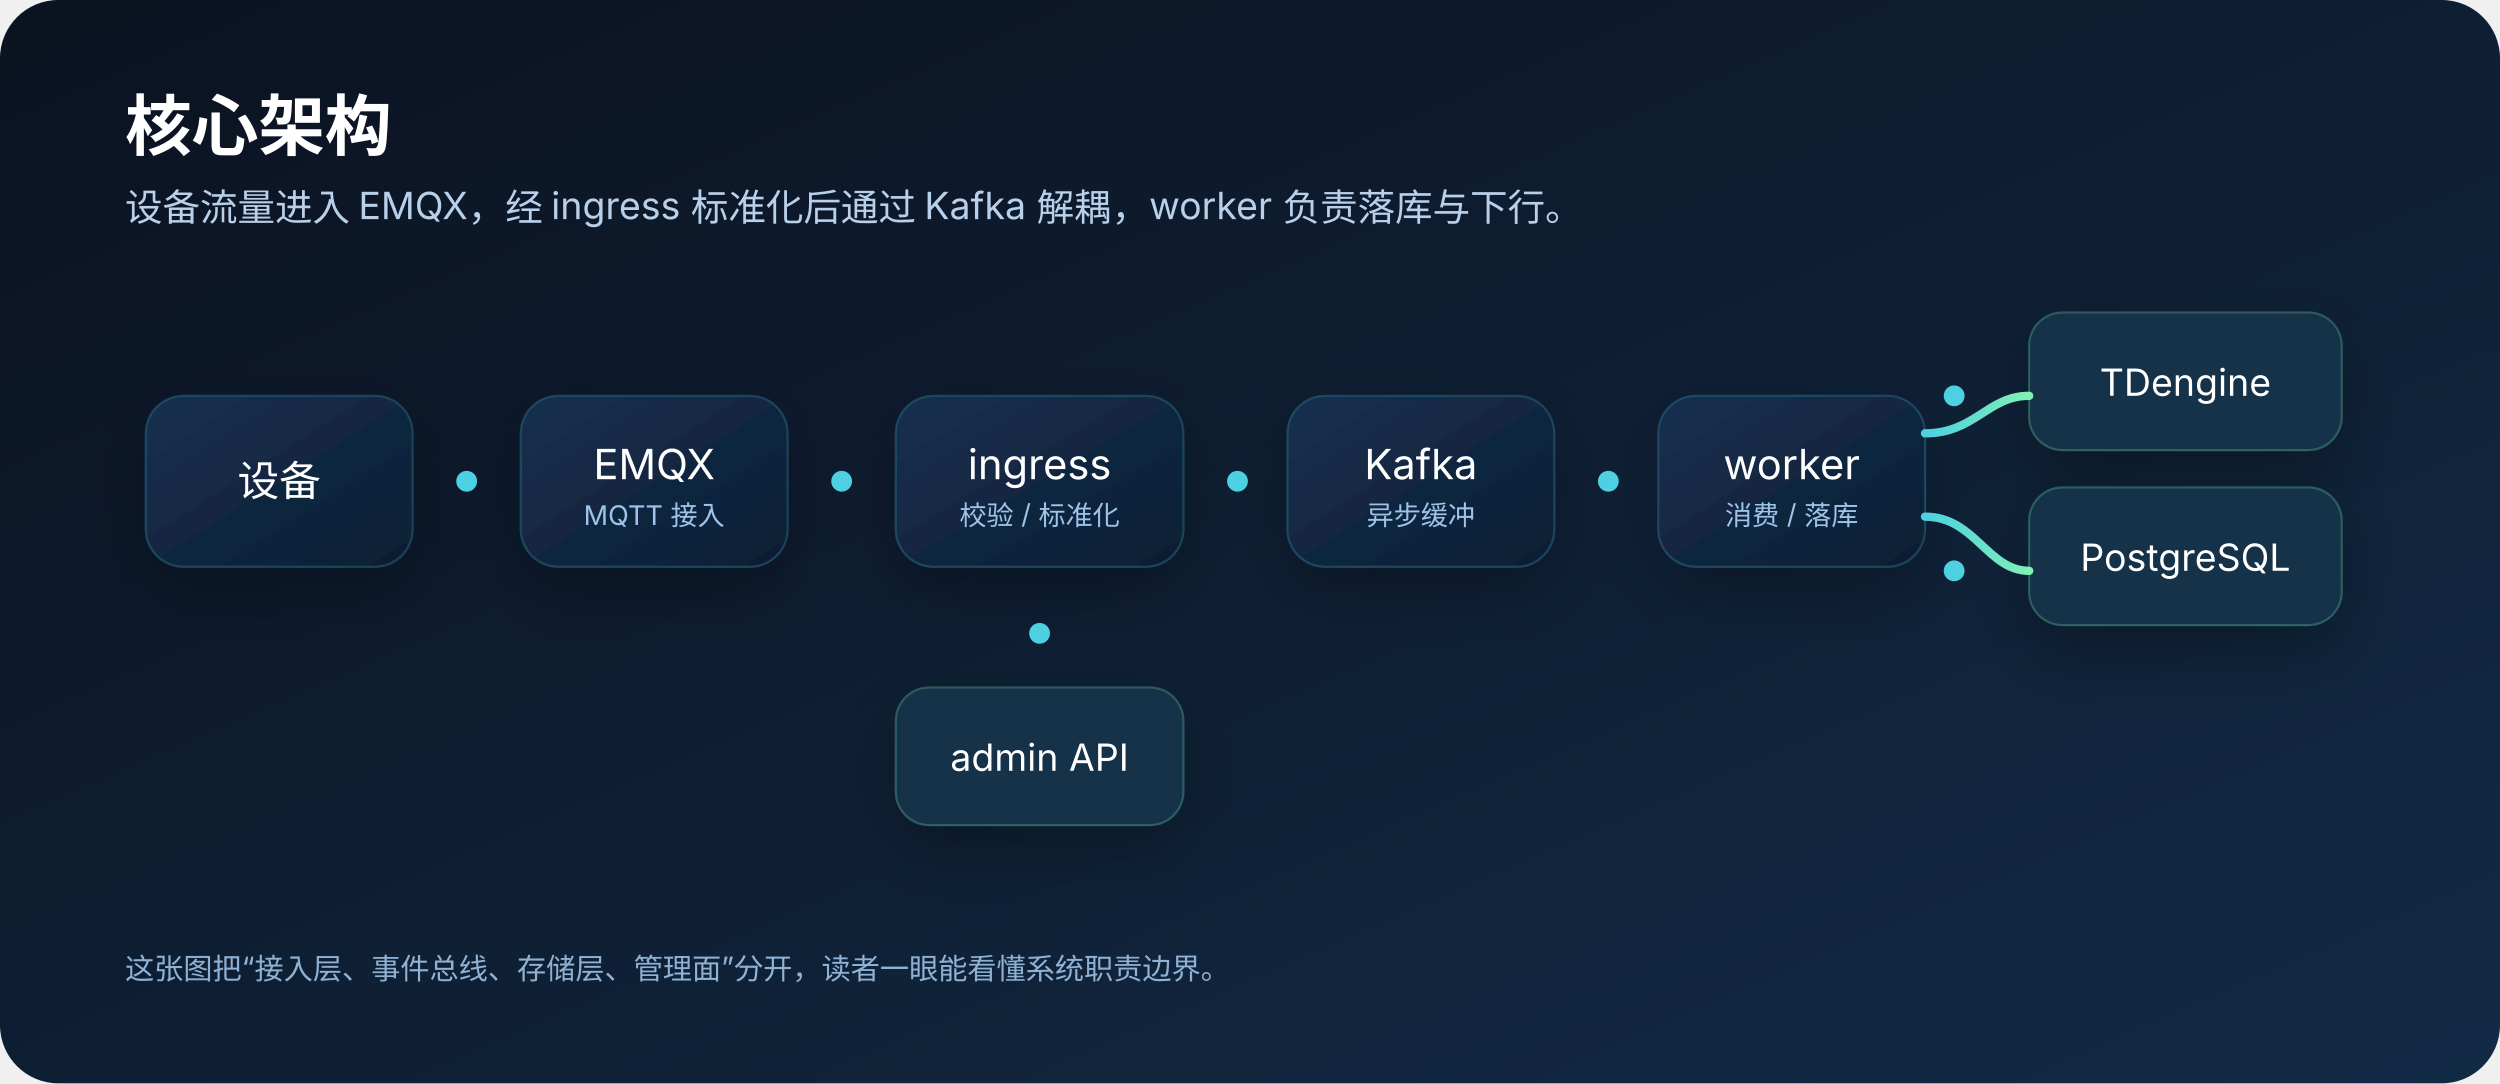
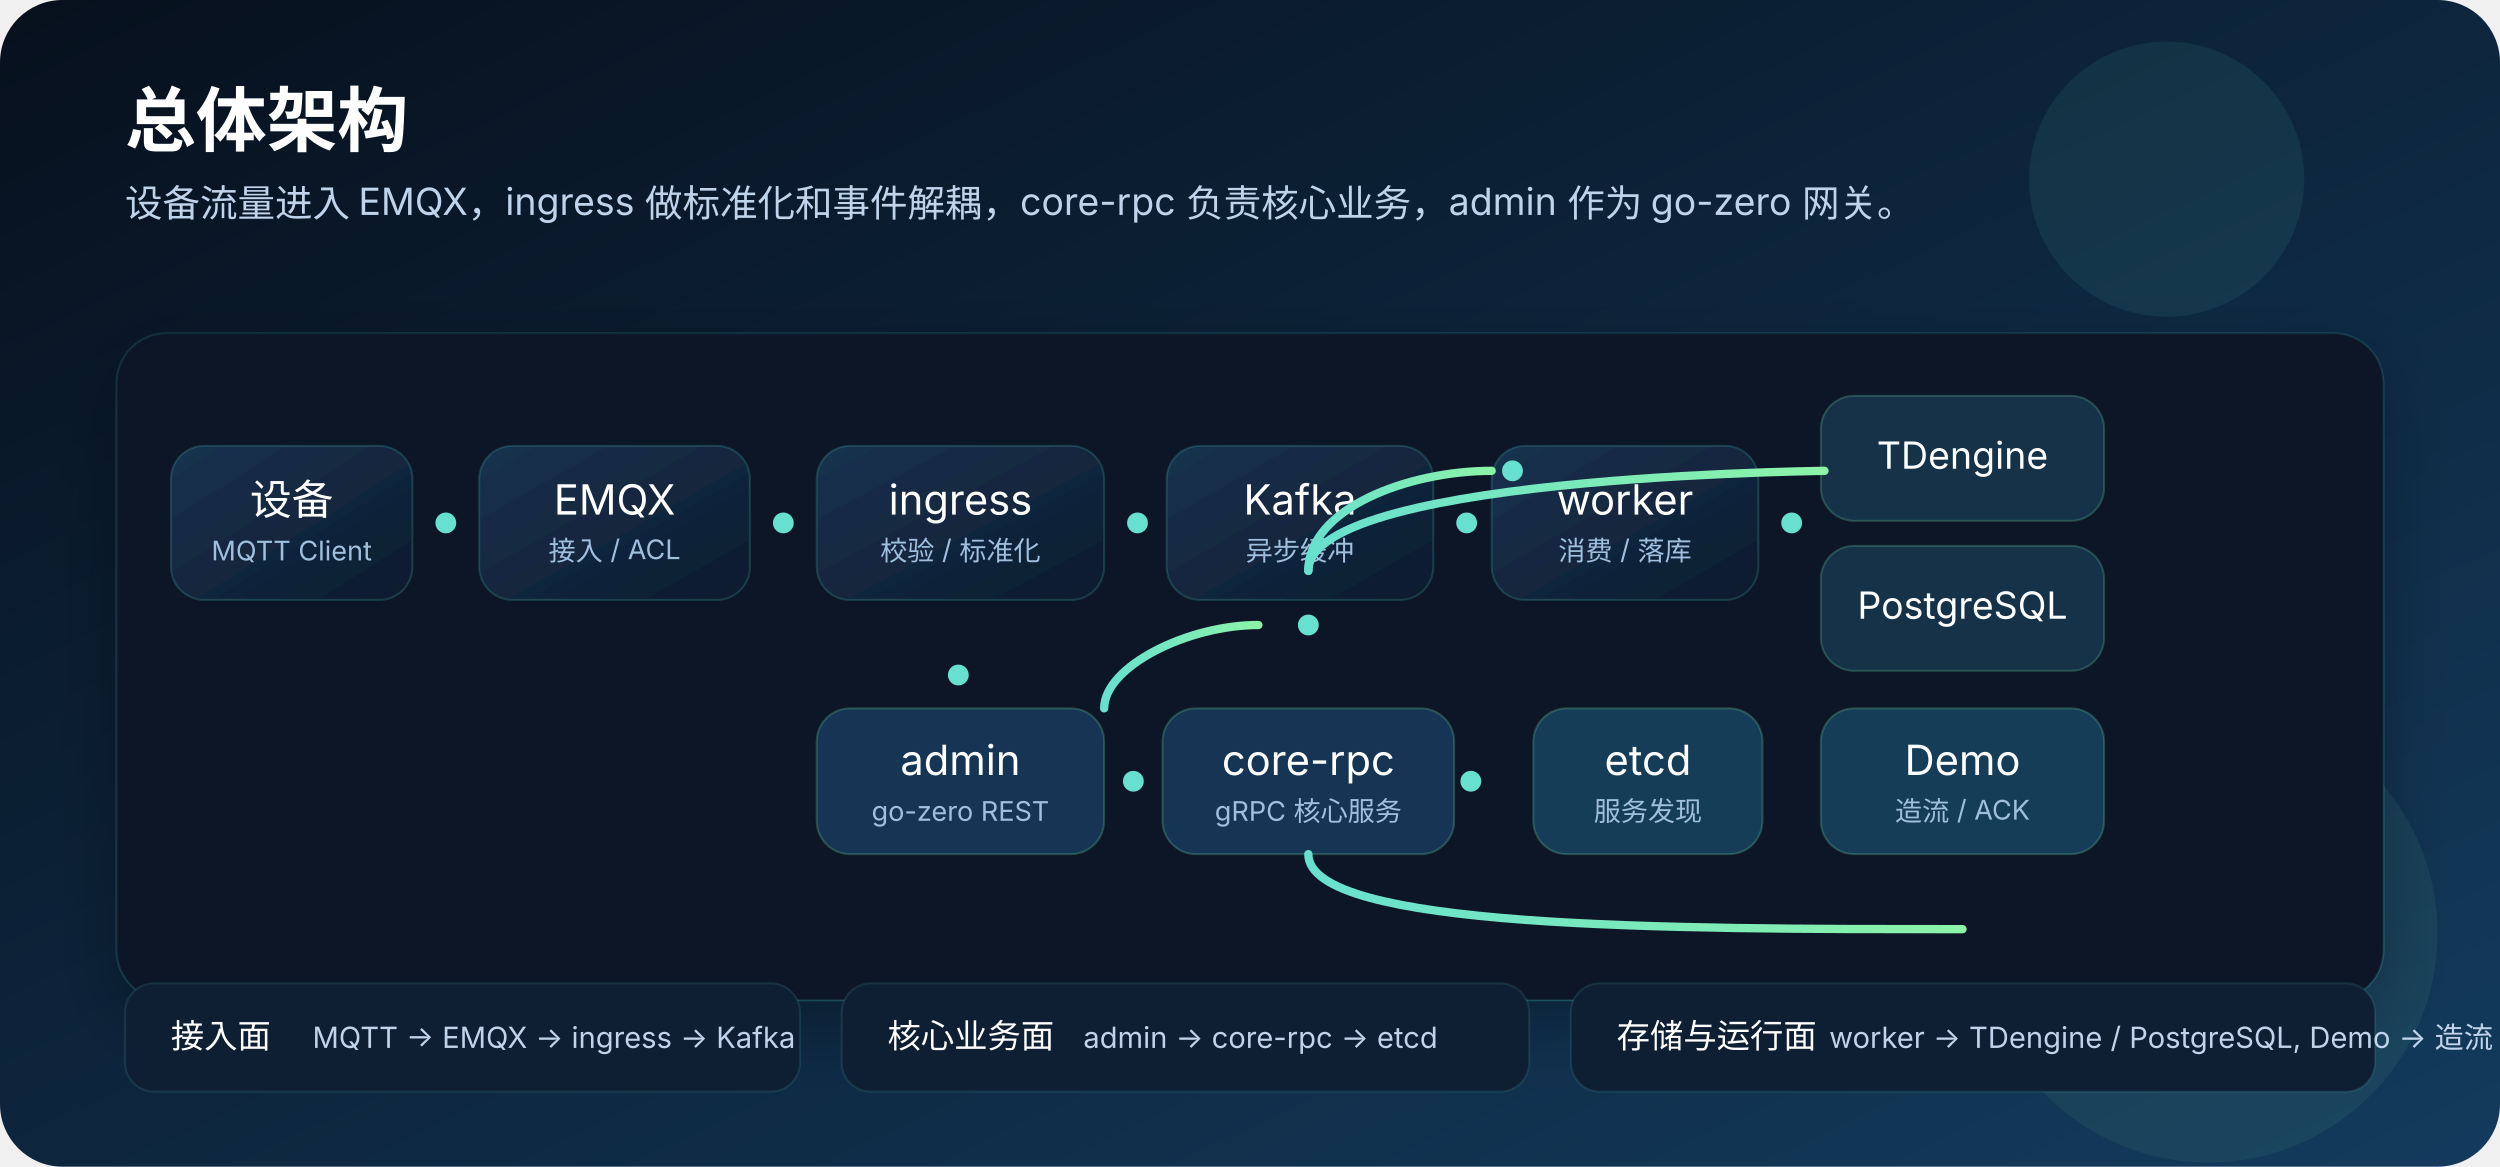
- <svg xmlns="http://www.w3.org/2000/svg" width="1200" height="520" viewBox="0 0 1200 520" role="img" aria-labelledby="title desc">
+ <svg xmlns="http://www.w3.org/2000/svg" width="1200" height="560" viewBox="0 0 1200 560" role="img" aria-labelledby="title desc">
  <defs>
    <linearGradient id="bg2" x1="0" y1="0" x2="1" y2="1">
-       <stop offset="0%" stop-color="#0b1220" />
-       <stop offset="100%" stop-color="#122b46" />
+       <stop offset="0%" stop-color="#07101d" />
+       <stop offset="100%" stop-color="#133b5d" />
    </linearGradient>
    <linearGradient id="card" x1="0" y1="0" x2="1" y2="1">
-       <stop offset="0%" stop-color="#16304f" />
-       <stop offset="100%" stop-color="#0d1e33" />
+       <stop offset="0%" stop-color="#17324f" />
+       <stop offset="100%" stop-color="#0d1b2d" />
    </linearGradient>
    <linearGradient id="line" x1="0" y1="0" x2="1" y2="0">
-       <stop offset="0%" stop-color="#4dd0e1" />
-       <stop offset="100%" stop-color="#80f0b5" />
+       <stop offset="0%" stop-color="#68e0cf" />
+       <stop offset="100%" stop-color="#8cf3a8" />
    </linearGradient>
    <filter id="shadow2" x="-20%" y="-20%" width="140%" height="140%">
-       <feDropShadow dx="0" dy="12" stdDeviation="16" flood-color="#000" flood-opacity="0.30" />
+       <feDropShadow dx="0" dy="12" stdDeviation="16" flood-color="#000" flood-opacity="0.28" />
    </filter>
  </defs>
-   <rect width="1200" height="520" rx="28" fill="url(#bg2)" />
-   <text x="60" y="72" fill="#ffffff" font-size="32" font-family="Inter, system-ui, -apple-system, Segoe UI, sans-serif" font-weight="700">核心架构</text>
-   <text x="60" y="106" fill="#b9d0ea" font-size="18" font-family="Inter, system-ui, -apple-system, Segoe UI, sans-serif">设备流量进入 EMQX，经 ingress 标准化后通过 Kafka 解耦，worker 负责落库与下行。</text>
+   <rect width="1200" height="560" rx="30" fill="url(#bg2)" />
+   <circle cx="1040" cy="86" r="66" fill="#68e0cf" opacity="0.08" />
+   <circle cx="1060" cy="448" r="110" fill="#8cf3a8" opacity="0.07" />
+   <text x="60" y="70" fill="#ffffff" font-size="34" font-family="Inter, system-ui, -apple-system, Segoe UI, sans-serif" font-weight="800">
+     总体架构
+   </text>
+   <text x="60" y="104" fill="#bfd3ea" font-size="18" font-family="Inter, system-ui, -apple-system, Segoe UI, sans-serif">
+     设备流量进入 EMQX，ingress 做标准化和事件解耦，core-rpc 负责核心业务，admin 作为 go-zero 网关。
+   </text>
  <g filter="url(#shadow2)" font-family="Inter, system-ui, -apple-system, Segoe UI, sans-serif" text-anchor="middle">
-     <rect x="70" y="190" width="128" height="82" rx="18" fill="url(#card)" stroke="#4dd0e1" stroke-opacity="0.20" />
-     <text x="134" y="238" fill="#ffffff" font-size="20">设备</text>
-     <rect x="250" y="190" width="128" height="82" rx="18" fill="url(#card)" stroke="#4dd0e1" stroke-opacity="0.20" />
-     <text x="314" y="230" fill="#ffffff" font-size="20">EMQX</text>
-     <text x="314" y="252" fill="#9ec3e8" font-size="13">MQTT 接入</text>
-     <rect x="430" y="190" width="138" height="82" rx="18" fill="url(#card)" stroke="#4dd0e1" stroke-opacity="0.20" />
-     <text x="499" y="230" fill="#ffffff" font-size="20">ingress</text>
-     <text x="499" y="252" fill="#9ec3e8" font-size="13">校验 / 标准化</text>
-     <rect x="618" y="190" width="128" height="82" rx="18" fill="url(#card)" stroke="#4dd0e1" stroke-opacity="0.20" />
-     <text x="682" y="230" fill="#ffffff" font-size="20">Kafka</text>
-     <text x="682" y="252" fill="#9ec3e8" font-size="13">异步缓冲</text>
-     <rect x="796" y="190" width="128" height="82" rx="18" fill="url(#card)" stroke="#4dd0e1" stroke-opacity="0.20" />
-     <text x="860" y="230" fill="#ffffff" font-size="20">worker</text>
-     <text x="860" y="252" fill="#9ec3e8" font-size="13">消费 / 落库</text>
-     <rect x="974" y="150" width="150" height="66" rx="16" fill="#12304a" stroke="#80f0b5" stroke-opacity="0.25" />
-     <text x="1049" y="190" fill="#ffffff" font-size="18">TDengine</text>
-     <rect x="974" y="234" width="150" height="66" rx="16" fill="#12304a" stroke="#80f0b5" stroke-opacity="0.25" />
-     <text x="1049" y="274" fill="#ffffff" font-size="18">PostgreSQL</text>
-     <rect x="430" y="330" width="138" height="66" rx="16" fill="#12304a" stroke="#80f0b5" stroke-opacity="0.25" />
-     <text x="499" y="370" fill="#ffffff" font-size="18">admin API</text>
+     <rect x="56" y="160" width="1088" height="320" rx="24" fill="#081425" stroke="#68e0cf" stroke-opacity="0.12" />
+     <rect x="82" y="214" width="116" height="74" rx="16" fill="url(#card)" stroke="#68e0cf" stroke-opacity="0.18" />
+     <text x="140" y="247" fill="#ffffff" font-size="20">设备</text>
+     <text x="140" y="269" fill="#9fbfdd" font-size="13">MQTT Client</text>
+     <rect x="230" y="214" width="130" height="74" rx="16" fill="url(#card)" stroke="#68e0cf" stroke-opacity="0.18" />
+     <text x="295" y="247" fill="#ffffff" font-size="20">EMQX</text>
+     <text x="295" y="269" fill="#9fbfdd" font-size="13">接入 / ACL</text>
+     <rect x="392" y="214" width="138" height="74" rx="16" fill="url(#card)" stroke="#68e0cf" stroke-opacity="0.18" />
+     <text x="461" y="247" fill="#ffffff" font-size="20">ingress</text>
+     <text x="461" y="269" fill="#9fbfdd" font-size="13">校验 / 标准化</text>
+     <rect x="560" y="214" width="128" height="74" rx="16" fill="url(#card)" stroke="#68e0cf" stroke-opacity="0.18" />
+     <text x="624" y="247" fill="#ffffff" font-size="20">Kafka</text>
+     <text x="624" y="269" fill="#9fbfdd" font-size="13">异步缓冲</text>
+     <rect x="716" y="214" width="128" height="74" rx="16" fill="url(#card)" stroke="#68e0cf" stroke-opacity="0.18" />
+     <text x="780" y="247" fill="#ffffff" font-size="20">worker</text>
+     <text x="780" y="269" fill="#9fbfdd" font-size="13">消费 / 落库</text>
+     <rect x="874" y="190" width="136" height="60" rx="16" fill="#12314a" stroke="#8cf3a8" stroke-opacity="0.22" />
+     <text x="942" y="225" fill="#ffffff" font-size="18">TDengine</text>
+     <rect x="874" y="262" width="136" height="60" rx="16" fill="#12314a" stroke="#8cf3a8" stroke-opacity="0.22" />
+     <text x="942" y="297" fill="#ffffff" font-size="18">PostgreSQL</text>
+     <rect x="392" y="340" width="138" height="70" rx="16" fill="#143654" stroke="#8cf3a8" stroke-opacity="0.22" />
+     <text x="461" y="372" fill="#ffffff" font-size="20">admin</text>
+     <text x="461" y="394" fill="#9fbfdd" font-size="13">go-zero REST</text>
+     <rect x="558" y="340" width="140" height="70" rx="16" fill="#143654" stroke="#8cf3a8" stroke-opacity="0.22" />
+     <text x="628" y="372" fill="#ffffff" font-size="20">core-rpc</text>
+     <text x="628" y="394" fill="#9fbfdd" font-size="13">gRPC 核心服务</text>
+     <rect x="736" y="340" width="110" height="70" rx="16" fill="#163d59" stroke="#8cf3a8" stroke-opacity="0.22" />
+     <text x="791" y="372" fill="#ffffff" font-size="20">etcd</text>
+     <text x="791" y="394" fill="#9fbfdd" font-size="13">服务发现</text>
+     <rect x="874" y="340" width="136" height="70" rx="16" fill="#163d59" stroke="#8cf3a8" stroke-opacity="0.22" />
+     <text x="942" y="372" fill="#ffffff" font-size="20">Demo</text>
+     <text x="942" y="394" fill="#9fbfdd" font-size="13">造流 / ACK</text>
  </g>
  <g stroke="url(#line)" stroke-width="4" stroke-linecap="round" stroke-linejoin="round" fill="none">
-     <path d="M198 231 H250" />
-     <path d="M378 231 H430" />
-     <path d="M568 231 H618" />
-     <path d="M746 231 H796" />
-     <path d="M924 208 C948 208 954 190 974 190" />
-     <path d="M924 248 C948 248 954 274 974 274" />
-     <path d="M499 272 V330" />
-     <path d="M430 363 H390" />
+     <path d="M198 251 H230" />
+     <path d="M360 251 H392" />
+     <path d="M530 251 H560" />
+     <path d="M688 251 H716" />
+     <path d="M844 251 H874" />
+     <path d="M460 288 V340" />
+     <path d="M530 375 H558" />
+     <path d="M698 375 H736" />
+     <path d="M680 375 C760 375 832 375 874 375" />
+     <path d="M530 340 C530 320 570 300 604 300" />
+     <path d="M628 340 V300" />
+     <path d="M628 274 C628 244 676 226 716 226" />
+     <path d="M628 274 C628 226 900 226 874 226" />
+     <path d="M628 410 C628 446 800 446 942 446" />
  </g>
-   <g fill="#4dd0e1">
-     <circle cx="224" cy="231" r="5" />
-     <circle cx="404" cy="231" r="5" />
-     <circle cx="594" cy="231" r="5" />
-     <circle cx="772" cy="231" r="5" />
-     <circle cx="938" cy="190" r="5" />
-     <circle cx="938" cy="274" r="5" />
-     <circle cx="499" cy="304" r="5" />
+   <g fill="#68e0cf">
+     <circle cx="214" cy="251" r="5" />
+     <circle cx="376" cy="251" r="5" />
+     <circle cx="546" cy="251" r="5" />
+     <circle cx="704" cy="251" r="5" />
+     <circle cx="860" cy="251" r="5" />
+     <circle cx="460" cy="324" r="5" />
+     <circle cx="544" cy="375" r="5" />
+     <circle cx="706" cy="375" r="5" />
+     <circle cx="726" cy="226" r="5" />
+     <circle cx="628" cy="300" r="5" />
  </g>
-   <text x="60" y="470" fill="#8fb2d4" font-size="14" font-family="Inter, system-ui, -apple-system, Segoe UI, sans-serif">
-     这张图把“接入层、事件总线、存储层、管理面”分开，读者一眼能看懂系统职责边界。
-   </text>
+   <g font-family="Inter, system-ui, -apple-system, Segoe UI, sans-serif">
+     <rect x="60" y="472" width="324" height="52" rx="14" fill="#0e1e33" stroke="#68e0cf" stroke-opacity="0.12" />
+     <text x="82" y="503" fill="#ffffff" font-size="16">接入面</text>
+     <text x="150" y="503" fill="#bfd3ea" font-size="14">MQTT -&gt; EMQX -&gt; ingress -&gt; Kafka</text>
+     <rect x="404" y="472" width="330" height="52" rx="14" fill="#0e1e33" stroke="#68e0cf" stroke-opacity="0.12" />
+     <text x="426" y="503" fill="#ffffff" font-size="16">核心业务面</text>
+     <text x="520" y="503" fill="#bfd3ea" font-size="14">admin -&gt; core-rpc -&gt; etcd</text>
+     <rect x="754" y="472" width="386" height="52" rx="14" fill="#0e1e33" stroke="#68e0cf" stroke-opacity="0.12" />
+     <text x="776" y="503" fill="#ffffff" font-size="16">存储与运行面</text>
+     <text x="878" y="503" fill="#bfd3ea" font-size="14">worker -&gt; TDengine / PostgreSQL, Demo -&gt; 造流</text>
+   </g>
</svg>
